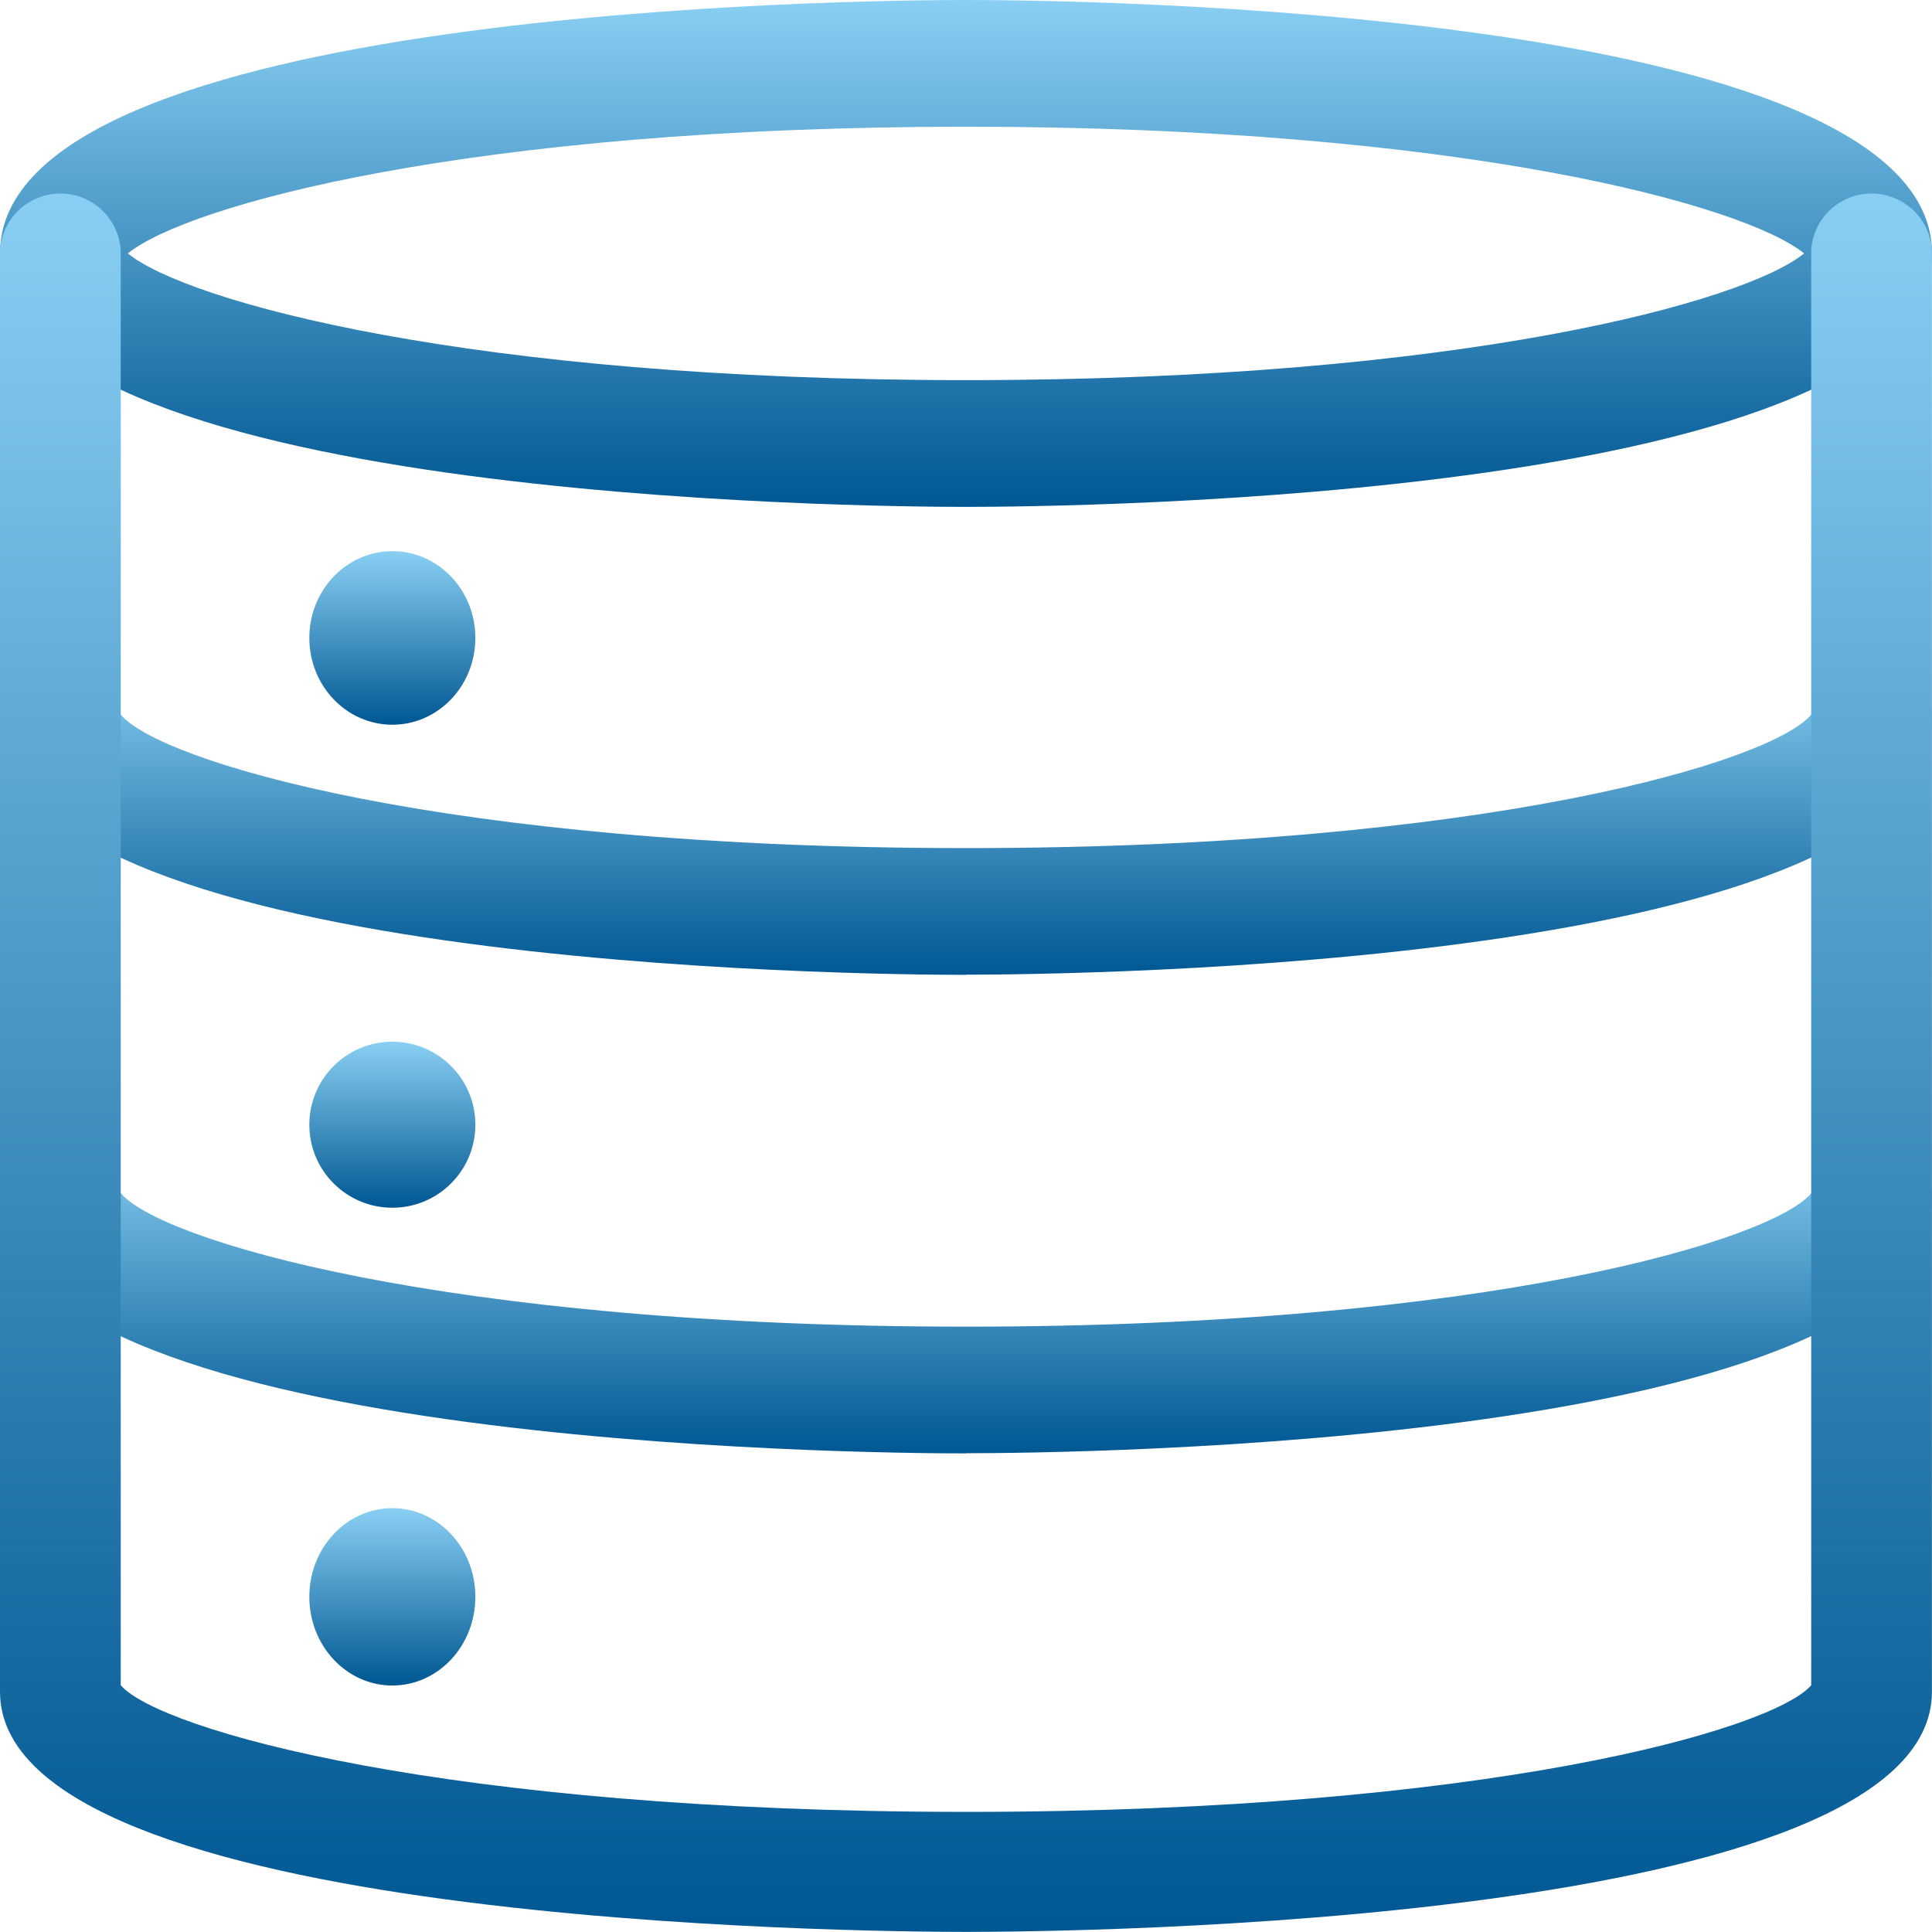
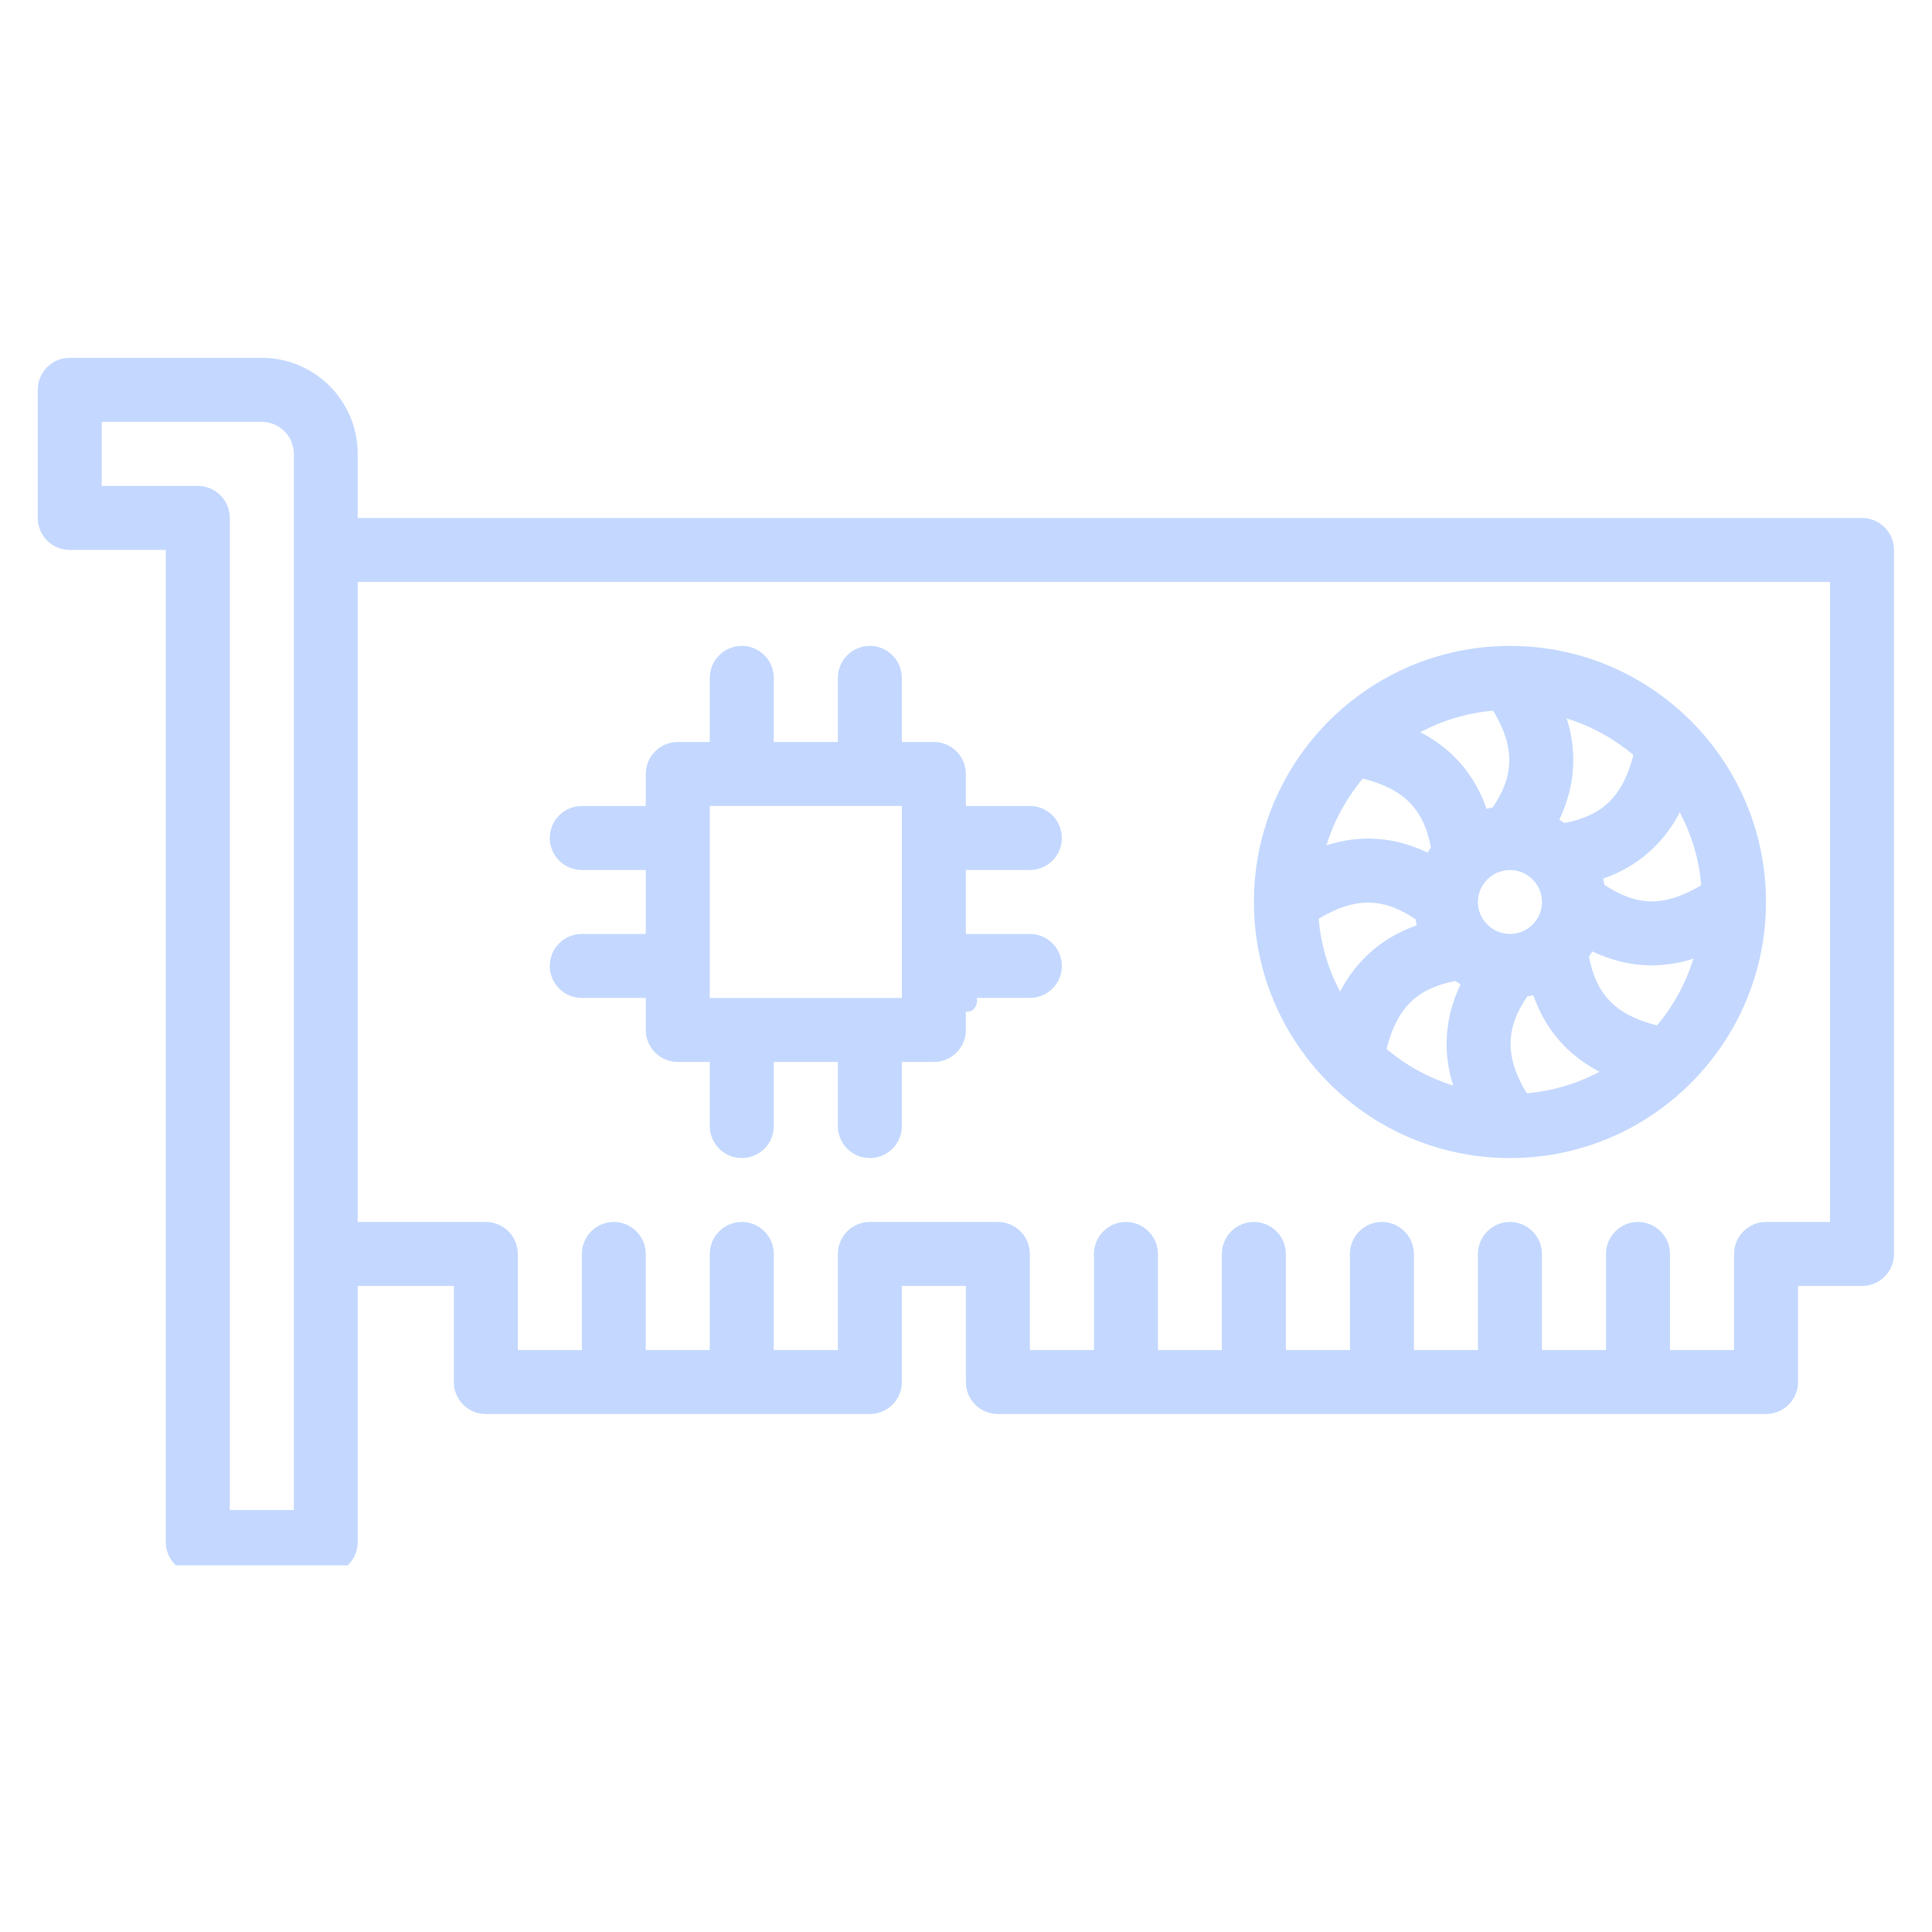
- <svg xmlns="http://www.w3.org/2000/svg" id="services6" width="54.295" height="54.295" viewBox="0 0 54.295 54.295">
+ <svg xmlns="http://www.w3.org/2000/svg" width="80" zoomAndPan="magnify" viewBox="0 0 60 60" height="80" preserveAspectRatio="xMidYMid meet" version="1.0">
  <defs>
-     <linearGradient id="linear-gradient" x1="0.5" x2="0.5" y2="1" gradientUnits="objectBoundingBox">
-       <stop offset="0" stop-color="#89CFF3" />
-       <stop offset="1" stop-color="#005792" />
-     </linearGradient>
+     <g />
+     <clipPath id="bfdbf60095">
+       <path d="M 1.168 11.113 L 58.918 11.113 L 58.918 48.613 L 1.168 48.613 Z M 1.168 11.113 " clip-rule="nonzero" />
+     </clipPath>
  </defs>
-   <path id="Path_82" data-name="Path 82" d="M27.147,14.245C24.369,14.245,0,14.046,0,7.122S24.369,0,27.147,0,54.295.2,54.295,7.122,29.926,14.245,27.147,14.245ZM3.593,7.122c1.656,1.349,9.6,3.561,23.555,3.561S49.046,8.471,50.7,7.122c-1.656-1.349-9.6-3.561-23.555-3.561S5.249,5.774,3.593,7.122Zm47.37.275h0Z" transform="translate(0 0)" fill="url(#linear-gradient)" />
-   <path id="Path_83" data-name="Path 83" d="M27.147,17.153C24.369,17.153,0,16.954,0,10.031A1.741,1.741,0,0,1,1.7,8.25,1.729,1.729,0,0,1,3.382,9.826c1.045,1.313,9.076,3.765,23.765,3.765s22.72-2.453,23.765-3.765a1.694,1.694,0,0,1,3.382.2c0,6.923-24.369,7.122-27.147,7.122ZM50.9,10.028Zm-47.508,0Z" transform="translate(0 10.243)" fill="url(#linear-gradient)" />
-   <path id="Path_84" data-name="Path 84" d="M27.147,23.153C24.369,23.153,0,22.954,0,16.031A1.741,1.741,0,0,1,1.7,14.25a1.729,1.729,0,0,1,1.685,1.576c1.045,1.313,9.076,3.765,23.765,3.765s22.72-2.453,23.765-3.765a1.694,1.694,0,0,1,3.382.2c0,6.923-24.369,7.122-27.147,7.122ZM50.9,16.028Zm-47.508,0Z" transform="translate(0 17.692)" fill="url(#linear-gradient)" />
-   <path id="Path_85" data-name="Path 85" d="M27.147,51.2C24.369,51.2,0,51.014,0,44.451V3.938a1.7,1.7,0,0,1,3.393,0V44.269c1.088,1.251,9.117,3.558,23.754,3.558S49.813,45.52,50.9,44.269V3.938a1.7,1.7,0,0,1,3.393,0V44.451C54.295,51.014,29.926,51.2,27.147,51.2Z" transform="translate(0 3.092)" fill="url(#linear-gradient)" />
-   <circle id="Ellipse_17" data-name="Ellipse 17" cx="2.333" cy="2.333" r="2.333" transform="translate(8.693 29.275)" fill="url(#linear-gradient)" />
-   <ellipse id="Ellipse_18" data-name="Ellipse 18" cx="2.333" cy="2.439" rx="2.333" ry="2.439" transform="translate(8.693 15.489)" fill="url(#linear-gradient)" />
-   <ellipse id="Ellipse_19" data-name="Ellipse 19" cx="2.333" cy="2.492" rx="2.333" ry="2.492" transform="translate(8.693 42.384)" fill="url(#linear-gradient)" />
+   <g clip-path="url(#bfdbf60095)">
+     <path fill="#c4d8ff" d="M 11.109 39.938 L 14.094 39.938 C 14.094 39.938 14.094 42.922 14.094 42.922 C 14.094 43.469 14.539 43.914 15.086 43.914 L 27.016 43.914 C 27.562 43.914 28.008 43.469 28.008 42.922 L 28.008 39.938 C 28.008 39.938 29.996 39.938 29.996 39.938 C 29.996 39.938 29.996 42.922 29.996 42.922 C 29.996 43.469 30.441 43.914 30.988 43.914 L 54.844 43.914 C 55.395 43.914 55.84 43.469 55.84 42.922 L 55.84 39.938 C 55.84 39.938 57.824 39.938 57.824 39.938 C 58.375 39.938 58.82 39.492 58.82 38.945 L 58.82 17.078 C 58.82 16.531 58.375 16.086 57.824 16.086 L 11.109 16.086 L 11.109 14.098 C 11.109 12.449 9.777 11.113 8.129 11.113 L 2.164 11.113 C 1.617 11.113 1.172 11.559 1.172 12.109 L 1.172 16.086 C 1.172 16.633 1.617 17.078 2.164 17.078 L 5.148 17.078 C 5.148 17.078 5.148 47.891 5.148 47.891 C 5.148 48.438 5.594 48.883 6.141 48.883 L 10.117 48.883 C 10.664 48.883 11.109 48.438 11.109 47.891 Z M 9.125 46.895 L 7.137 46.895 C 7.137 46.895 7.137 16.086 7.137 16.086 C 7.137 15.535 6.691 15.09 6.141 15.09 L 3.16 15.09 C 3.16 15.09 3.16 13.102 3.16 13.102 C 3.16 13.102 8.129 13.102 8.129 13.102 C 8.68 13.102 9.125 13.547 9.125 14.098 Z M 51.863 41.926 L 53.852 41.926 L 53.852 38.945 C 53.852 38.395 54.297 37.949 54.844 37.949 C 54.844 37.949 56.832 37.949 56.832 37.949 C 56.832 37.949 56.832 18.074 56.832 18.074 L 11.109 18.074 L 11.109 37.949 L 15.086 37.949 C 15.637 37.949 16.082 38.395 16.082 38.945 C 16.082 38.945 16.082 41.926 16.082 41.926 L 18.07 41.926 L 18.07 38.945 C 18.07 38.395 18.516 37.949 19.062 37.949 C 19.609 37.949 20.055 38.395 20.055 38.945 L 20.055 41.926 L 22.043 41.926 L 22.043 38.945 C 22.043 38.395 22.488 37.949 23.039 37.949 C 23.586 37.949 24.031 38.395 24.031 38.945 L 24.031 41.926 L 26.02 41.926 L 26.02 38.945 C 26.02 38.395 26.465 37.949 27.016 37.949 L 30.988 37.949 C 31.539 37.949 31.984 38.395 31.984 38.945 C 31.984 38.945 31.984 41.926 31.984 41.926 L 33.973 41.926 L 33.973 38.945 C 33.973 38.395 34.418 37.949 34.965 37.949 C 35.516 37.949 35.961 38.395 35.961 38.945 L 35.961 41.926 L 37.945 41.926 L 37.945 38.945 C 37.945 38.395 38.391 37.949 38.941 37.949 C 39.488 37.949 39.934 38.395 39.934 38.945 L 39.934 41.926 L 41.922 41.926 L 41.922 38.945 C 41.922 38.395 42.367 37.949 42.918 37.949 C 43.465 37.949 43.91 38.395 43.91 38.945 L 43.91 41.926 L 45.898 41.926 L 45.898 38.945 C 45.898 38.395 46.344 37.949 46.895 37.949 C 47.441 37.949 47.887 38.395 47.887 38.945 L 47.887 41.926 L 49.875 41.926 L 49.875 38.945 C 49.875 38.395 50.32 37.949 50.867 37.949 C 51.418 37.949 51.863 38.395 51.863 38.945 Z M 51.863 41.926 " fill-opacity="1" fill-rule="evenodd" />
+   </g>
+   <path fill="#c4d8ff" d="M 46.895 20.059 C 42.504 20.059 38.941 23.625 38.941 28.012 C 38.941 32.398 42.504 35.965 46.895 35.965 C 51.281 35.965 54.844 32.398 54.844 28.012 C 54.844 23.625 51.281 20.059 46.895 20.059 Z M 47.617 30.906 C 47.555 30.918 47.492 30.934 47.43 30.945 C 47.105 31.422 46.918 31.891 46.914 32.387 C 46.906 32.887 47.078 33.398 47.414 33.953 C 48.223 33.883 48.988 33.648 49.676 33.285 C 49.246 33.062 48.879 32.789 48.574 32.477 C 48.152 32.043 47.832 31.52 47.617 30.906 Z M 45.199 30.465 C 44.633 30.574 44.168 30.773 43.812 31.117 C 43.457 31.469 43.219 31.949 43.059 32.578 C 43.66 33.082 44.363 33.473 45.129 33.711 C 44.984 33.246 44.918 32.797 44.926 32.359 C 44.934 31.75 45.078 31.16 45.359 30.57 C 45.305 30.535 45.25 30.5 45.199 30.465 Z M 49.449 29.547 C 49.418 29.602 49.383 29.652 49.348 29.707 C 49.453 30.273 49.652 30.734 50 31.09 C 50.348 31.449 50.832 31.688 51.461 31.844 C 51.965 31.242 52.352 30.543 52.59 29.773 C 52.125 29.922 51.676 29.984 51.238 29.98 C 50.633 29.969 50.039 29.828 49.449 29.547 Z M 43.961 28.547 C 43.48 28.227 43.016 28.039 42.52 28.031 C 42.02 28.023 41.508 28.199 40.953 28.531 C 41.02 29.344 41.254 30.109 41.617 30.793 C 41.844 30.363 42.113 30 42.43 29.695 C 42.863 29.27 43.383 28.953 44 28.734 C 43.984 28.672 43.969 28.609 43.961 28.547 Z M 46.895 27.02 C 47.441 27.02 47.887 27.465 47.887 28.012 C 47.887 28.559 47.441 29.004 46.895 29.004 C 46.344 29.004 45.898 28.559 45.898 28.012 C 45.898 27.465 46.344 27.02 46.895 27.02 Z M 52.168 25.23 C 51.941 25.66 51.672 26.023 51.355 26.328 C 50.922 26.754 50.402 27.07 49.785 27.289 C 49.801 27.352 49.816 27.414 49.824 27.477 C 50.305 27.797 50.77 27.984 51.266 27.992 C 51.766 28 52.277 27.824 52.832 27.492 C 52.766 26.68 52.531 25.914 52.168 25.23 Z M 42.324 24.18 C 41.82 24.781 41.434 25.48 41.195 26.25 C 41.66 26.102 42.109 26.039 42.547 26.043 C 43.152 26.051 43.746 26.195 44.336 26.477 C 44.367 26.422 44.402 26.371 44.438 26.316 C 44.332 25.75 44.133 25.289 43.785 24.934 C 43.438 24.574 42.953 24.336 42.324 24.18 Z M 48.656 22.312 C 48.801 22.777 48.867 23.227 48.859 23.664 C 48.852 24.27 48.707 24.863 48.426 25.453 C 48.48 25.488 48.535 25.523 48.586 25.559 C 49.152 25.449 49.617 25.25 49.973 24.906 C 50.328 24.555 50.566 24.074 50.727 23.445 C 50.125 22.941 49.422 22.551 48.656 22.312 Z M 46.371 22.07 C 45.562 22.141 44.797 22.375 44.109 22.738 C 44.539 22.961 44.906 23.234 45.211 23.547 C 45.633 23.98 45.953 24.504 46.168 25.117 C 46.23 25.102 46.293 25.09 46.355 25.078 C 46.68 24.602 46.867 24.133 46.871 23.637 C 46.879 23.137 46.707 22.625 46.371 22.07 Z M 46.371 22.07 " fill-opacity="1" fill-rule="evenodd" />
+   <path fill="#c4d8ff" d="M 26.02 23.043 L 24.031 23.043 L 24.031 21.055 C 24.031 20.504 23.586 20.059 23.039 20.059 C 22.488 20.059 22.043 20.504 22.043 21.055 L 22.043 23.043 L 21.051 23.043 C 20.5 23.043 20.055 23.488 20.055 24.035 L 20.055 25.031 L 18.07 25.031 C 17.52 25.031 17.074 25.477 17.074 26.023 C 17.074 26.574 17.52 27.02 18.07 27.02 L 20.055 27.02 L 20.055 29.004 L 18.07 29.004 C 17.52 29.004 17.074 29.449 17.074 30 C 17.074 30.547 17.52 30.992 18.07 30.992 L 20.055 30.992 L 20.055 31.988 C 20.055 32.535 20.5 32.98 21.051 32.98 L 22.043 32.98 L 22.043 34.969 C 22.043 35.52 22.488 35.965 23.039 35.965 C 23.586 35.965 24.031 35.52 24.031 34.969 L 24.031 32.98 L 26.02 32.98 L 26.02 34.969 C 26.02 35.52 26.465 35.965 27.016 35.965 C 27.562 35.965 28.008 35.52 28.008 34.969 L 28.008 32.98 L 29 32.98 C 29.551 32.98 29.996 32.535 29.996 31.988 L 29.996 30.992 L 31.984 30.992 C 32.531 30.992 32.977 30.547 32.977 30 C 32.977 29.449 32.531 29.004 31.984 29.004 L 29.996 29.004 L 29.996 27.02 L 31.984 27.02 C 32.531 27.02 32.977 26.574 32.977 26.023 C 32.977 25.477 32.531 25.031 31.984 25.031 L 29.996 25.031 L 29.996 24.035 C 29.996 23.488 29.551 23.043 29 23.043 L 28.008 23.043 L 28.008 21.055 C 28.008 20.504 27.562 20.059 27.016 20.059 C 26.465 20.059 26.02 20.504 26.02 21.055 Z M 28.008 25.031 L 28.008 30.992 C 28.008 30.992 22.043 30.992 22.043 30.992 C 22.043 30.992 22.043 25.031 22.043 25.031 Z M 28.008 25.031 " fill-opacity="1" fill-rule="evenodd" />
+   <g fill="#c4d8ff" fill-opacity="1">
+     <g transform="translate(29.46875, 31.375)">
+       <g>
+         <path d="M 0.531 0.047 C 0.414 0.047 0.328 0.016 0.266 -0.047 C 0.211 -0.117 0.188 -0.203 0.188 -0.297 C 0.188 -0.398 0.211 -0.484 0.266 -0.547 C 0.328 -0.617 0.41 -0.656 0.516 -0.656 C 0.629 -0.656 0.719 -0.625 0.781 -0.562 C 0.844 -0.508 0.875 -0.426 0.875 -0.312 C 0.875 -0.207 0.844 -0.117 0.781 -0.047 C 0.727 0.016 0.645 0.047 0.531 0.047 Z M 0.531 0.047 " />
+       </g>
+     </g>
+   </g>
</svg>
